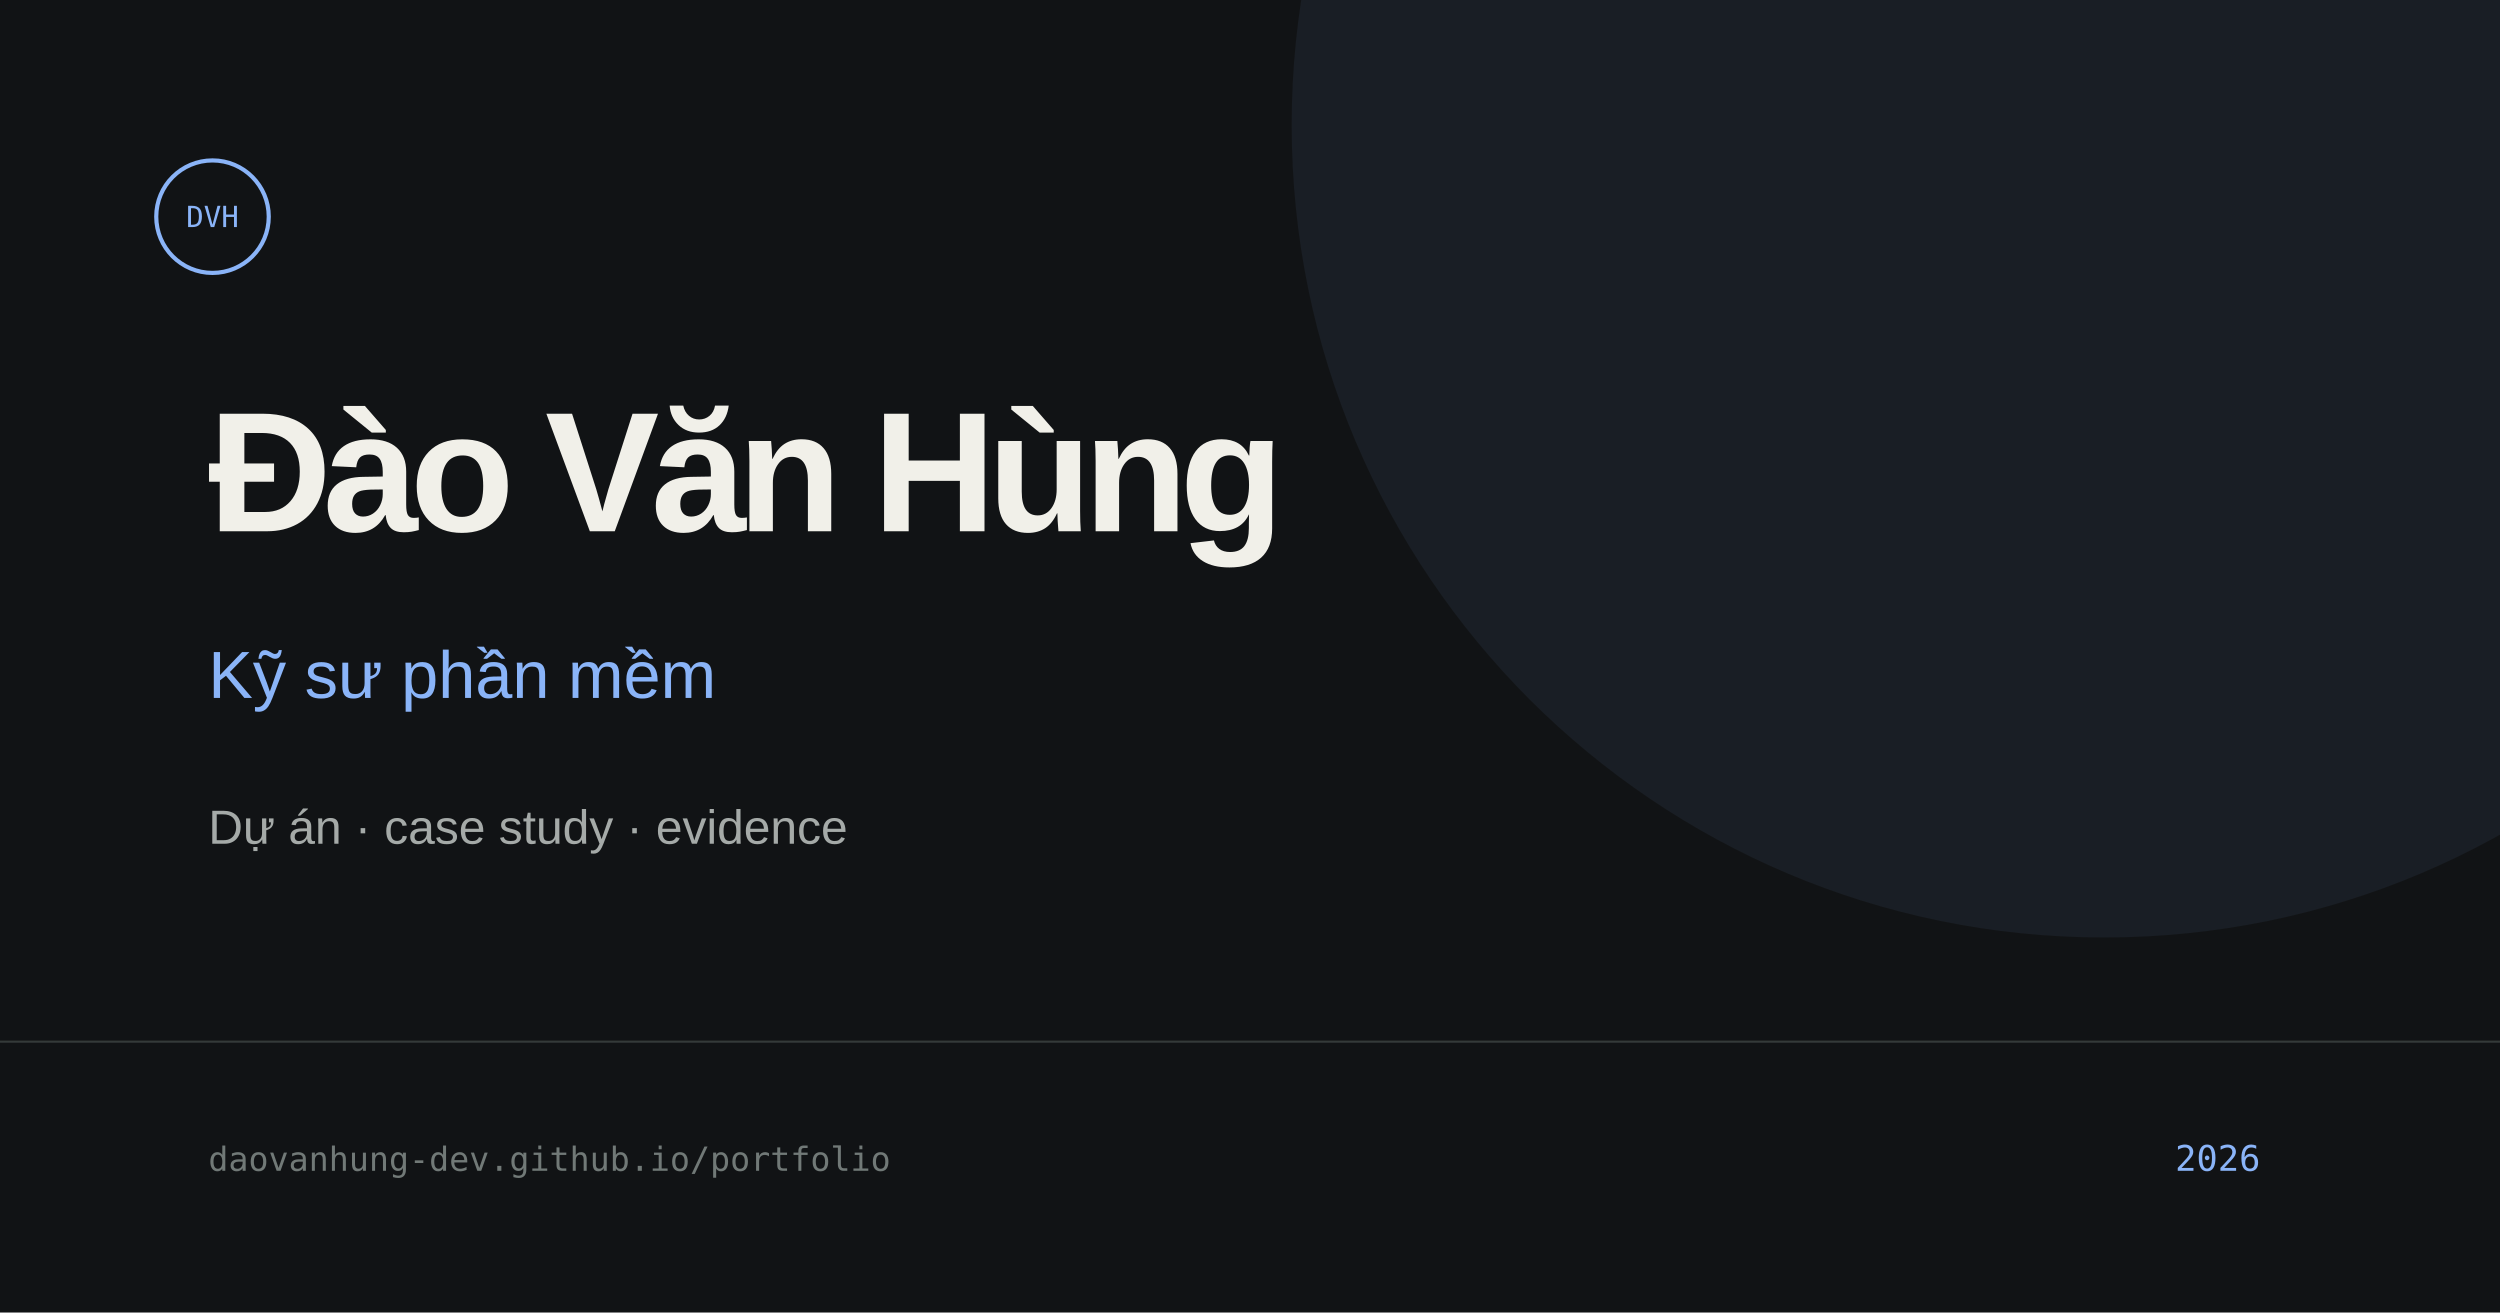
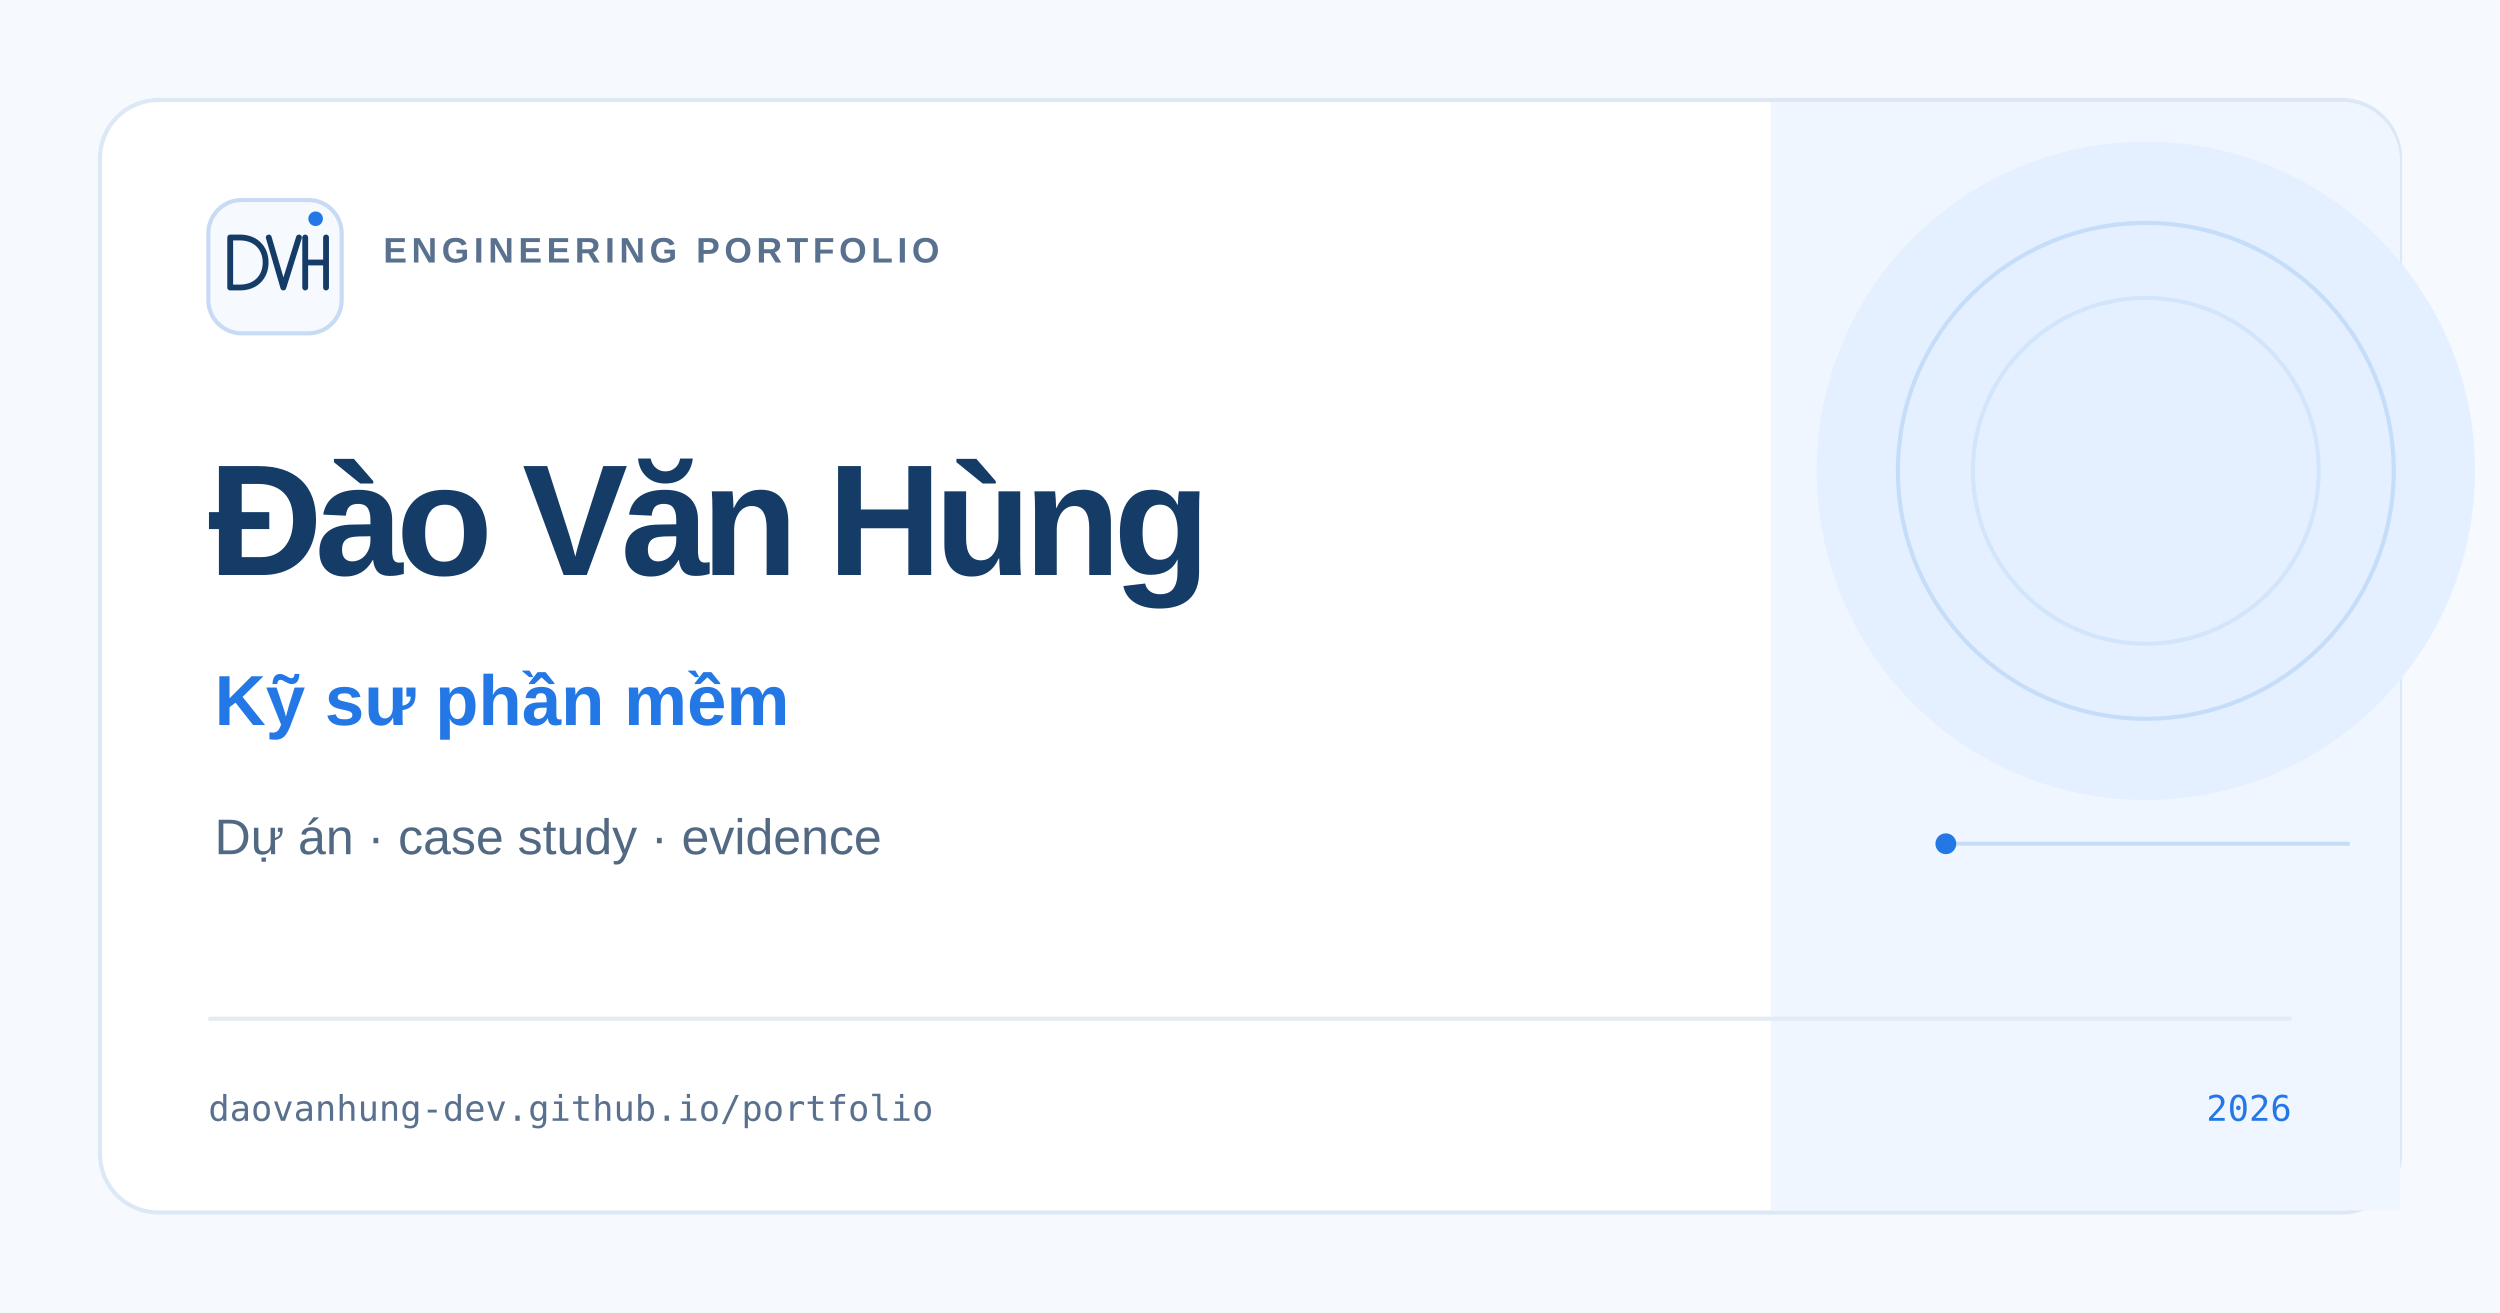
- <svg xmlns="http://www.w3.org/2000/svg" width="1200" height="630" viewBox="0 0 1200 630">
-   <rect width="1200" height="630" fill="#111315" />
-   <circle cx="1010" cy="60" r="390" fill="#8ab4f8" opacity=".07" />
-   <path d="M0 500h1200" stroke="#343a39" />
-   <circle cx="102" cy="104" r="27" fill="none" stroke="#8ab4f8" stroke-width="2" />
-   <text x="102" y="109" fill="#8ab4f8" font-family="monospace" font-size="14" text-anchor="middle">DVH</text>
-   <text x="100" y="255" fill="#f1f0e9" font-family="Arial,sans-serif" font-size="82" font-weight="700" letter-spacing="-4">Đào Văn Hùng</text>
-   <text x="100" y="335" fill="#8ab4f8" font-family="Arial,sans-serif" font-size="32">Kỹ sư phần mềm</text>
-   <text x="100" y="405" fill="#a5aaa8" font-family="Arial,sans-serif" font-size="23">Dự án · case study · evidence</text>
-   <text x="100" y="562" fill="#717977" font-family="monospace" font-size="16">daovanhung-dev.github.io/portfolio</text>
-   <text x="1085" y="562" fill="#8ab4f8" font-family="monospace" font-size="17" text-anchor="end">2026</text>
+ <svg xmlns="http://www.w3.org/2000/svg" width="1200" height="630" viewBox="0 0 1200 630" fill="none">
+   <rect width="1200" height="630" fill="#F6F9FE" />
+   <rect x="48" y="48" width="1104" height="534" rx="28" fill="#FFFFFF" stroke="#DCE8F5" stroke-width="2" />
+   <path d="M850 49h274a28 28 0 0 1 28 28v504H850V49Z" fill="#EFF6FF" />
+   <circle cx="1030" cy="226" r="158" fill="#E4F0FF" />
+   <circle cx="1030" cy="226" r="119" stroke="#C5DDF9" stroke-width="2" />
+   <circle cx="1030" cy="226" r="83" stroke="#D2E5FB" stroke-width="2" />
+   <path d="M934 405h193" stroke="#C5DDF9" stroke-width="2" stroke-linecap="round" />
+   <circle cx="934" cy="405" r="5" fill="#2478E5" />
+   <rect x="100" y="96" width="64" height="64" rx="16" fill="#F6F9FE" stroke="#C7DCF4" stroke-width="2" />
+   <g stroke="#153B67" stroke-linecap="round" stroke-linejoin="round" stroke-width="2.8">
+     <path d="M110.5 114v24h4.7c7.3 0 12.3-4.8 12.3-12s-5-12-12.3-12h-4.7Z" />
+     <path d="m129 114 7 24 7.5-24" />
+     <path d="M146.5 114v24m10-24v24m-10-12h10" />
+   </g>
+   <circle cx="151.5" cy="105" r="3.5" fill="#2478E5" />
+   <text x="184" y="126" fill="#59718E" font-family="Arial,sans-serif" font-size="17" font-weight="700" letter-spacing="2.2">ENGINEERING PORTFOLIO</text>
+   <text x="100" y="276" fill="#153B67" font-family="Arial,sans-serif" font-size="76" font-weight="700" letter-spacing="-3.5">Đào Văn Hùng</text>
+   <text x="103" y="348" fill="#2478E5" font-family="Arial,sans-serif" font-size="34" font-weight="700">Kỹ sư phần mềm</text>
+   <text x="103" y="410" fill="#526983" font-family="Arial,sans-serif" font-size="24">Dự án · case study · evidence</text>
+   <path d="M100 489h1000" stroke="#E3EBF4" stroke-width="2" />
+   <text x="100" y="538" fill="#59718E" font-family="monospace" font-size="17">daovanhung-dev.github.io/portfolio</text>
+   <text x="1100" y="538" fill="#2478E5" font-family="monospace" font-size="17" text-anchor="end">2026</text>
</svg>
